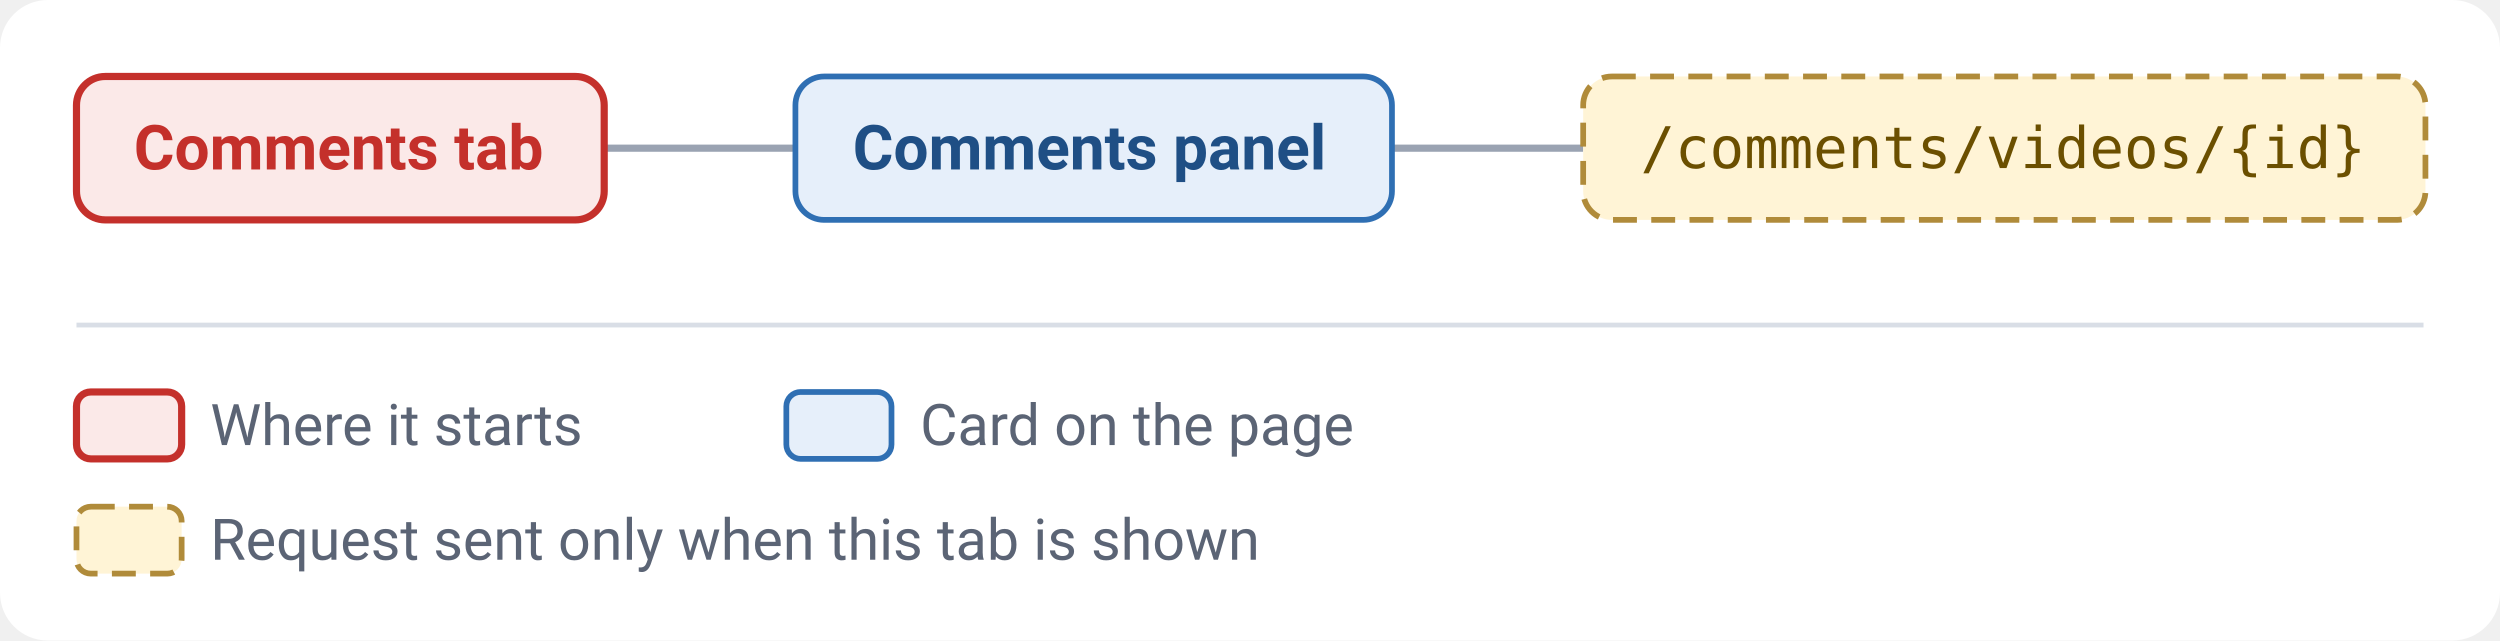
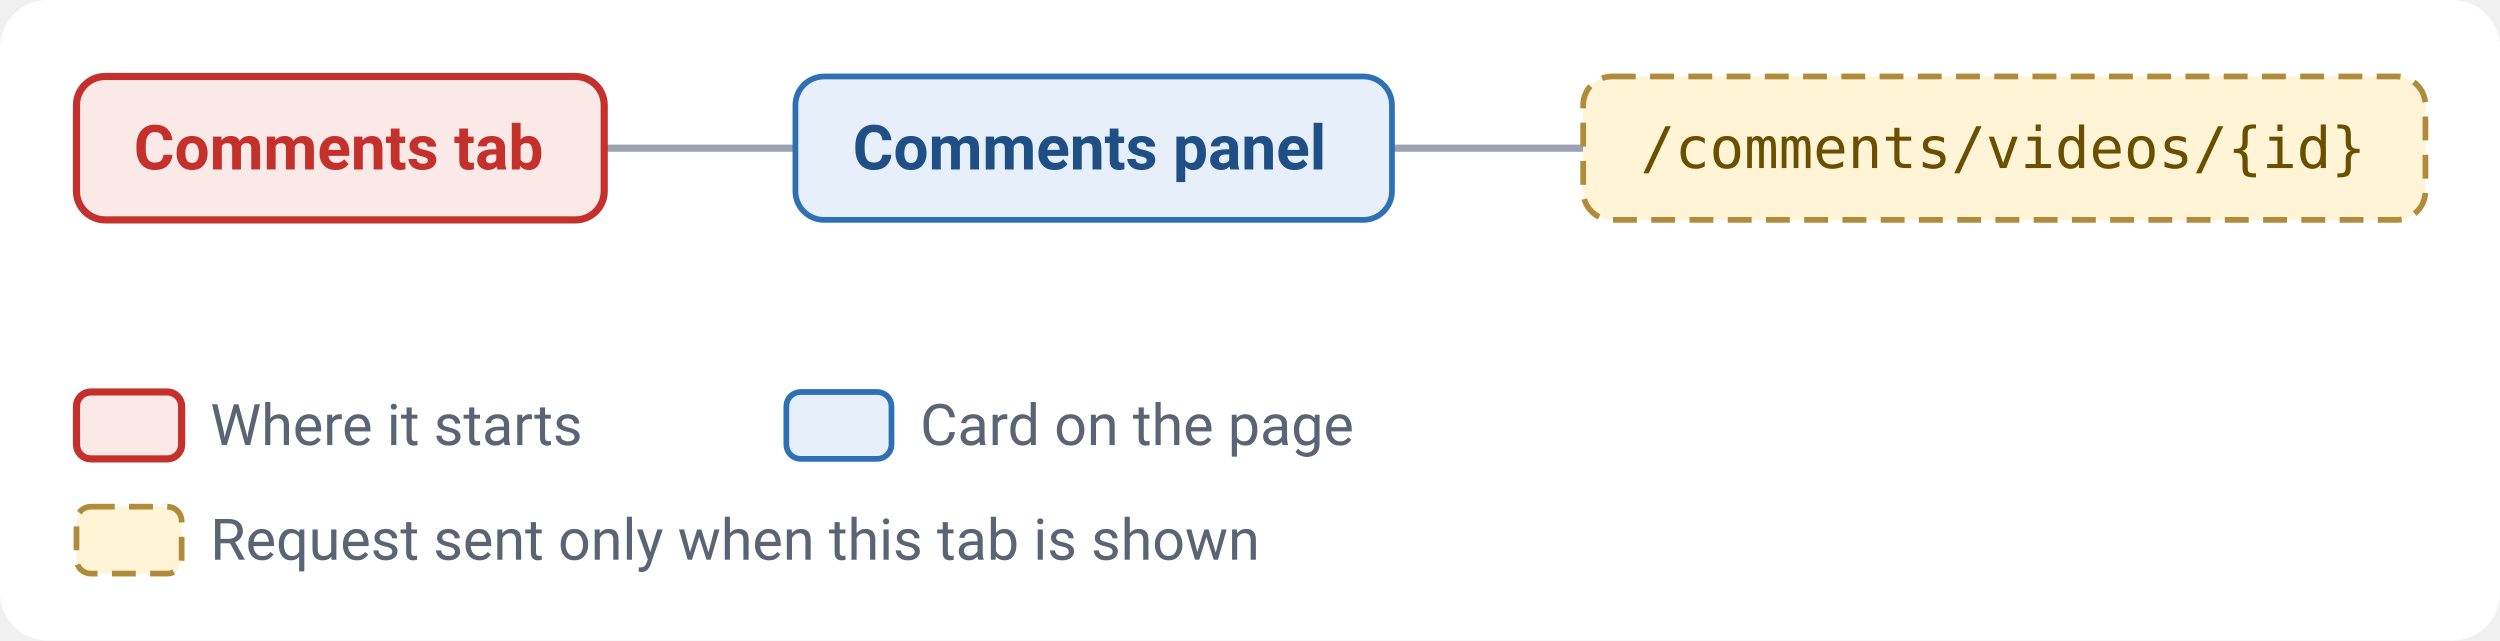
<svg xmlns="http://www.w3.org/2000/svg" width="523" height="134" viewBox="0 0 523 134" role="img" aria-label="Routes used by the video Comments tab">
  <style>
  .bg { fill: #ffffff; }
  text { font-family: system-ui, -apple-system, "Segoe UI", Roboto, Arial, sans-serif; font-size: 13px; dominant-baseline: central; }
  .mono { font-family: ui-monospace, SFMono-Regular, Menlo, Consolas, monospace; font-size: 12px; }
  .edge { fill: none; stroke: #9aa3b2; stroke-width: 1.5; }
  .edge-label { font-size: 11.5px; font-style: italic; fill: #5b6475; }
  .root rect { fill: #fbe9e8; stroke: #c4302b; stroke-width: 1.5; } .root text { fill: #c4302b; font-weight: 700; }
  .card rect { fill: #e6effa; stroke: #2f6fb3; stroke-width: 1.2; } .card text { fill: #1f4f85; font-weight: 600; }
  .sub rect { fill: #f3f7fc; stroke: #7da3cf; stroke-width: 1; stroke-dasharray: 4 3; } .sub text { fill: #1f4f85; }
  .ep rect { fill: #efe9fa; stroke: #6a4bb3; stroke-width: 1.2; } .ep text { fill: #3f2a80; }
  .ep-tab rect { fill: #fff4d6; stroke: #b08b3a; stroke-width: 1.2; stroke-dasharray: 5 3; } .ep-tab text { fill: #6b4f00; }
  .ep-after rect { fill: #ffffff; stroke: #6a4bb3; stroke-width: 1.2; stroke-dasharray: 5 3; } .ep-after text { fill: #3f2a80; }
  @media (prefers-color-scheme: dark) {
    .bg { fill: #1a1f27; } .edge { stroke: #5b6475; } .edge-label { fill: #9aa3b2; }
    .root rect { fill: #3a1e1d; stroke: #ff6b63; } .root text { fill: #ff8a80; }
    .card rect { fill: #1b2a3d; stroke: #7db3ef; } .card text { fill: #a9cdf5; }
    .sub rect { fill: #17212e; stroke: #4f79a8; } .sub text { fill: #a9cdf5; }
    .ep rect { fill: #2a2340; stroke: #b9a2f5; } .ep text { fill: #d6c9fb; }
    .ep-tab rect { fill: #362d12; stroke: #c9a24a; } .ep-tab text { fill: #f2d98a; }
    .ep-after rect { fill: #1a1f27; stroke: #b9a2f5; } .ep-after text { fill: #d6c9fb; }
  }
  .legend-text { font-size: 12px; fill: #5b6475; }
-   .legend-rule { stroke: #d9dee6; stroke-width: 1; }
-   @media (prefers-color-scheme: dark) { .legend-text { fill: #9aa3b2; } .legend-rule { stroke: #2f3744; } }
+   @media (prefers-color-scheme: dark) { .legend-text { fill: #9aa3b2; } }
</style>
  <rect class="bg" width="523" height="134" rx="10" />
  <path class="edge" d="M291.2,31.0 H309.2 V31.0 H331.2" />
  <path class="edge" d="M126.4,31.0 H144.4 V31.0 H166.4" />
  <g class="ep-tab">
    <rect x="331.2" y="16.0" width="176.2" height="30" rx="6" />
    <text class="mono" x="343.2" y="31.0">/comments/videos/{id}</text>
  </g>
  <g class="card">
    <rect x="166.4" y="16.0" width="124.8" height="30" rx="6" />
    <text x="178.4" y="31.0">Comments panel</text>
  </g>
  <g class="root">
    <rect x="16.0" y="16.0" width="110.4" height="30" rx="6" />
    <text x="28.0" y="31.0">Comments tab</text>
  </g>
-   <line class="legend-rule" x1="16" y1="68.0" x2="507.0" y2="68.0" />
  <g class="root">
    <rect x="16.0" y="82.0" width="22" height="14" rx="3" />
  </g>
  <text class="legend-text" x="44.0" y="89.0">Where it starts</text>
  <g class="card">
    <rect x="164.5" y="82.0" width="22" height="14" rx="3" />
  </g>
  <text class="legend-text" x="192.5" y="89.0">Card on the page</text>
  <g class="ep-tab">
    <rect x="16.0" y="106.0" width="22" height="14" rx="3" />
  </g>
  <text class="legend-text" x="44.0" y="113.0">Request sent only when this tab is shown</text>
</svg>
